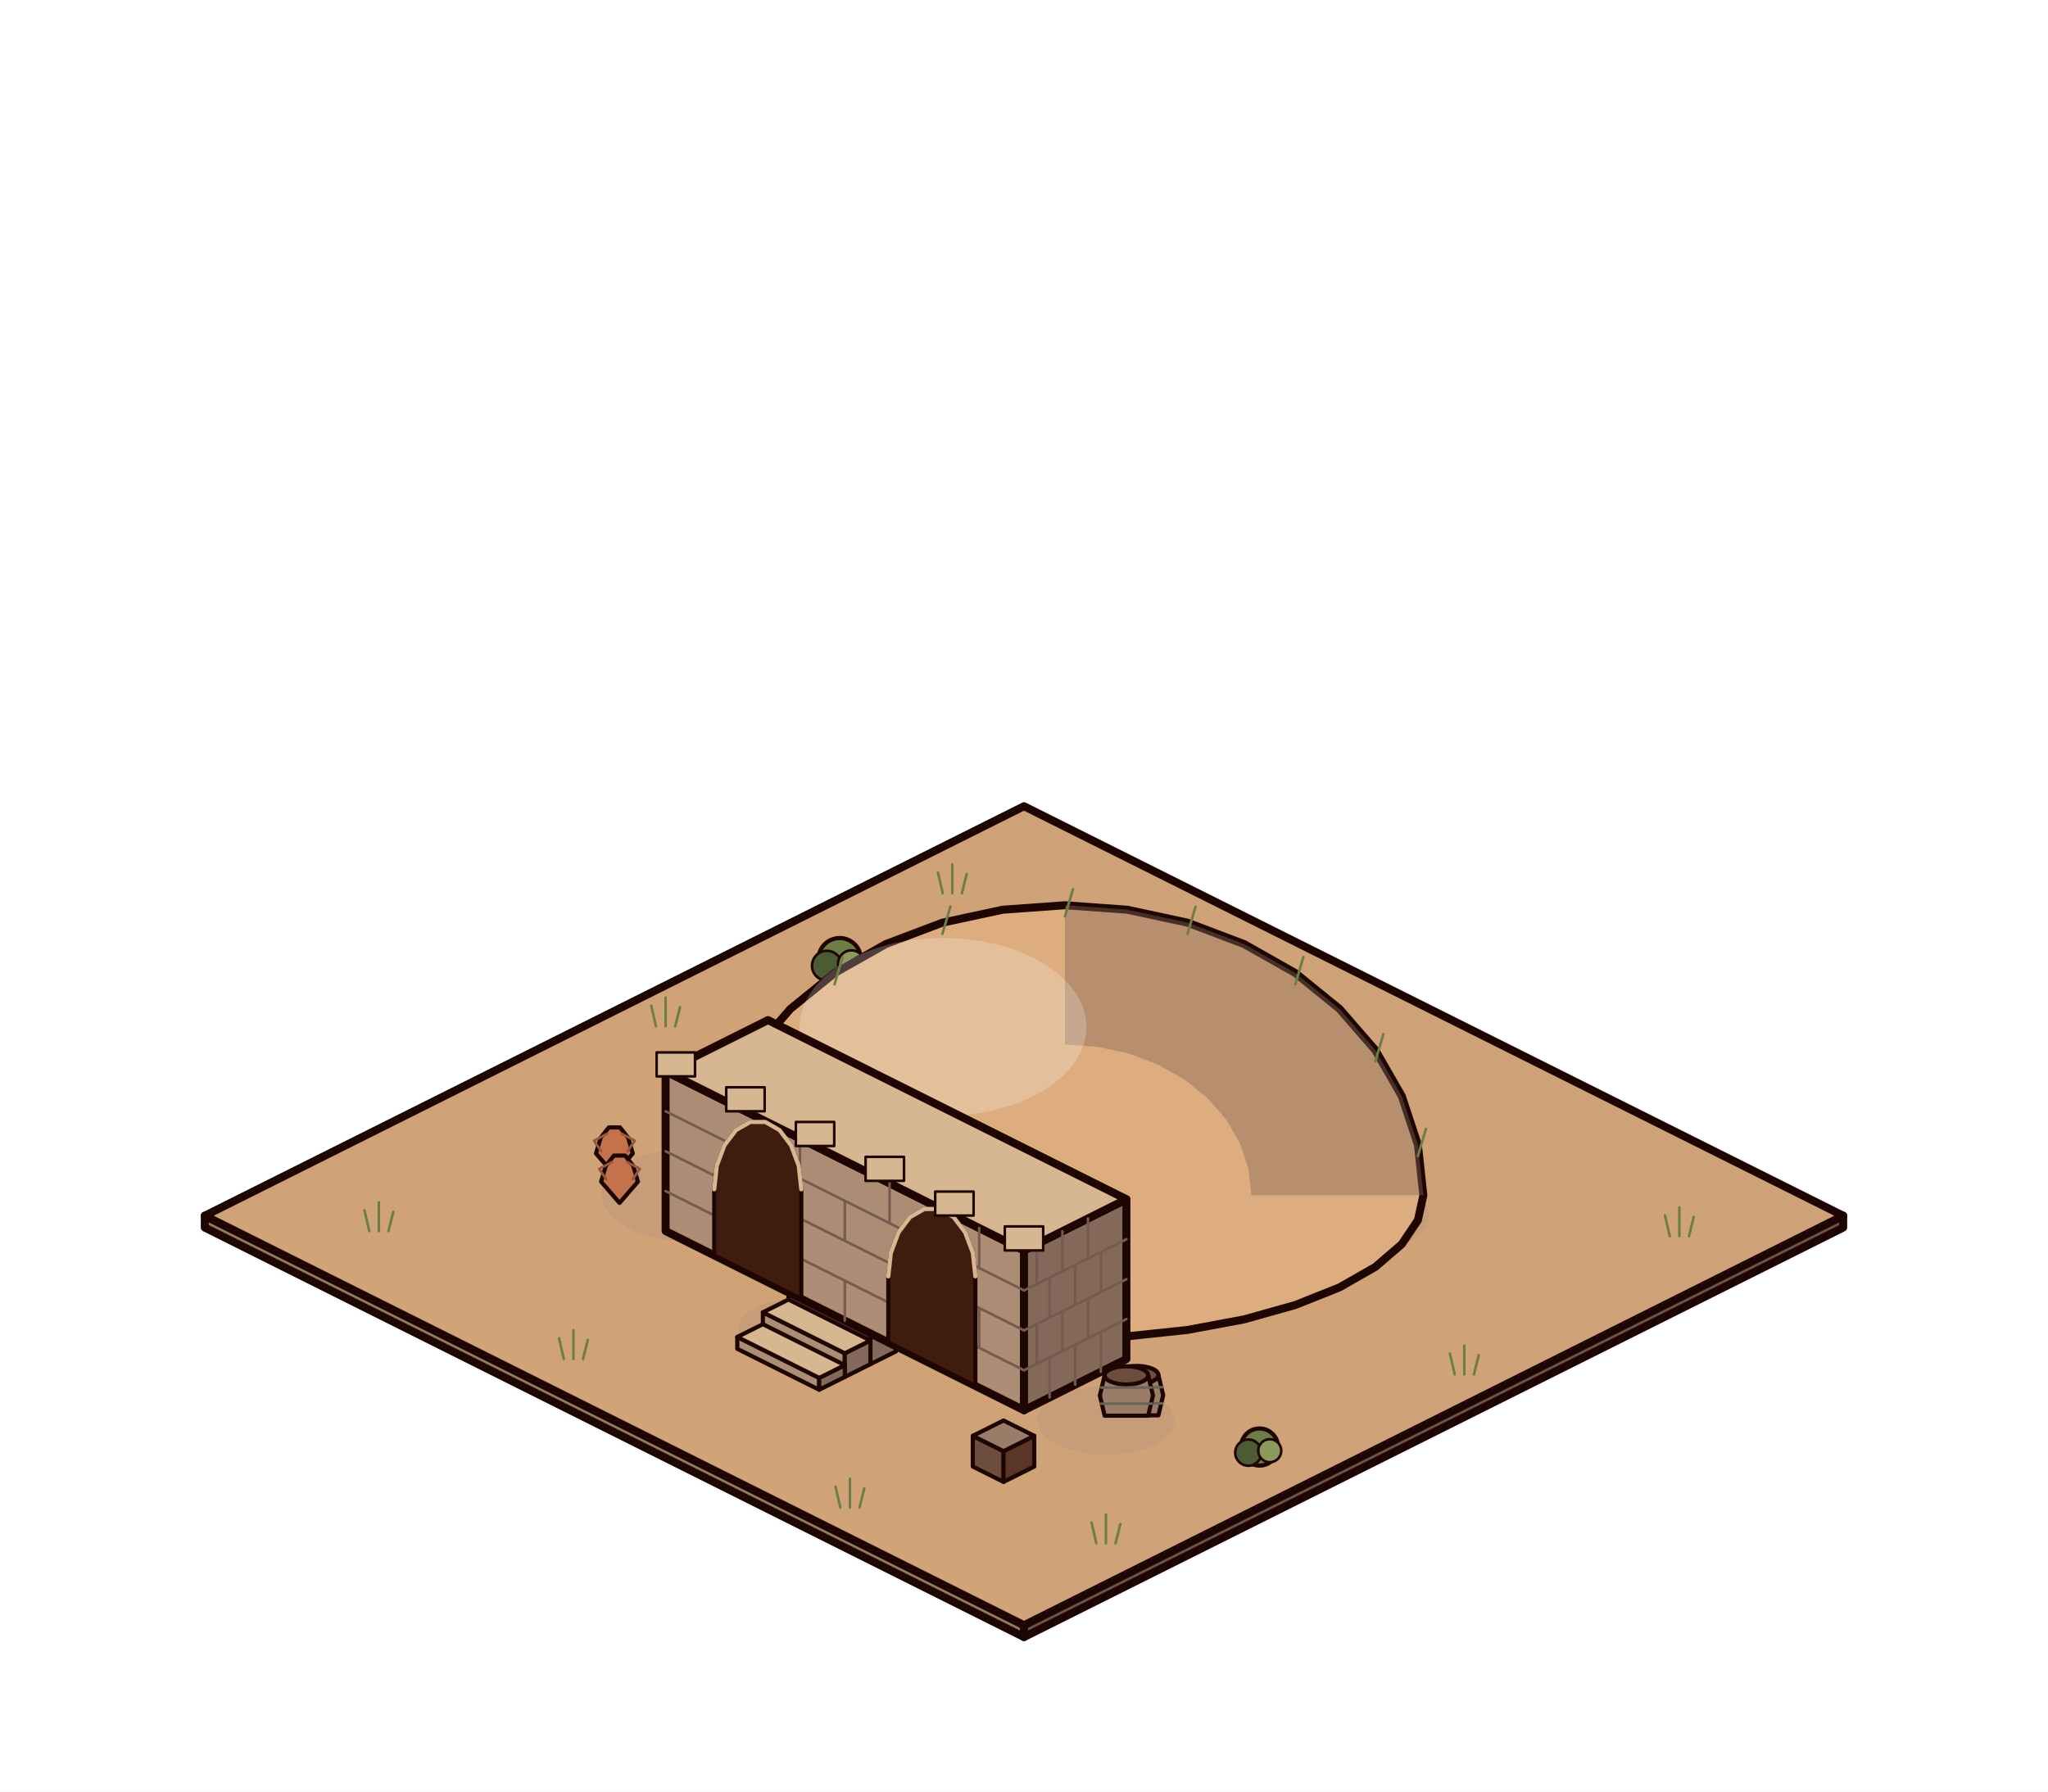
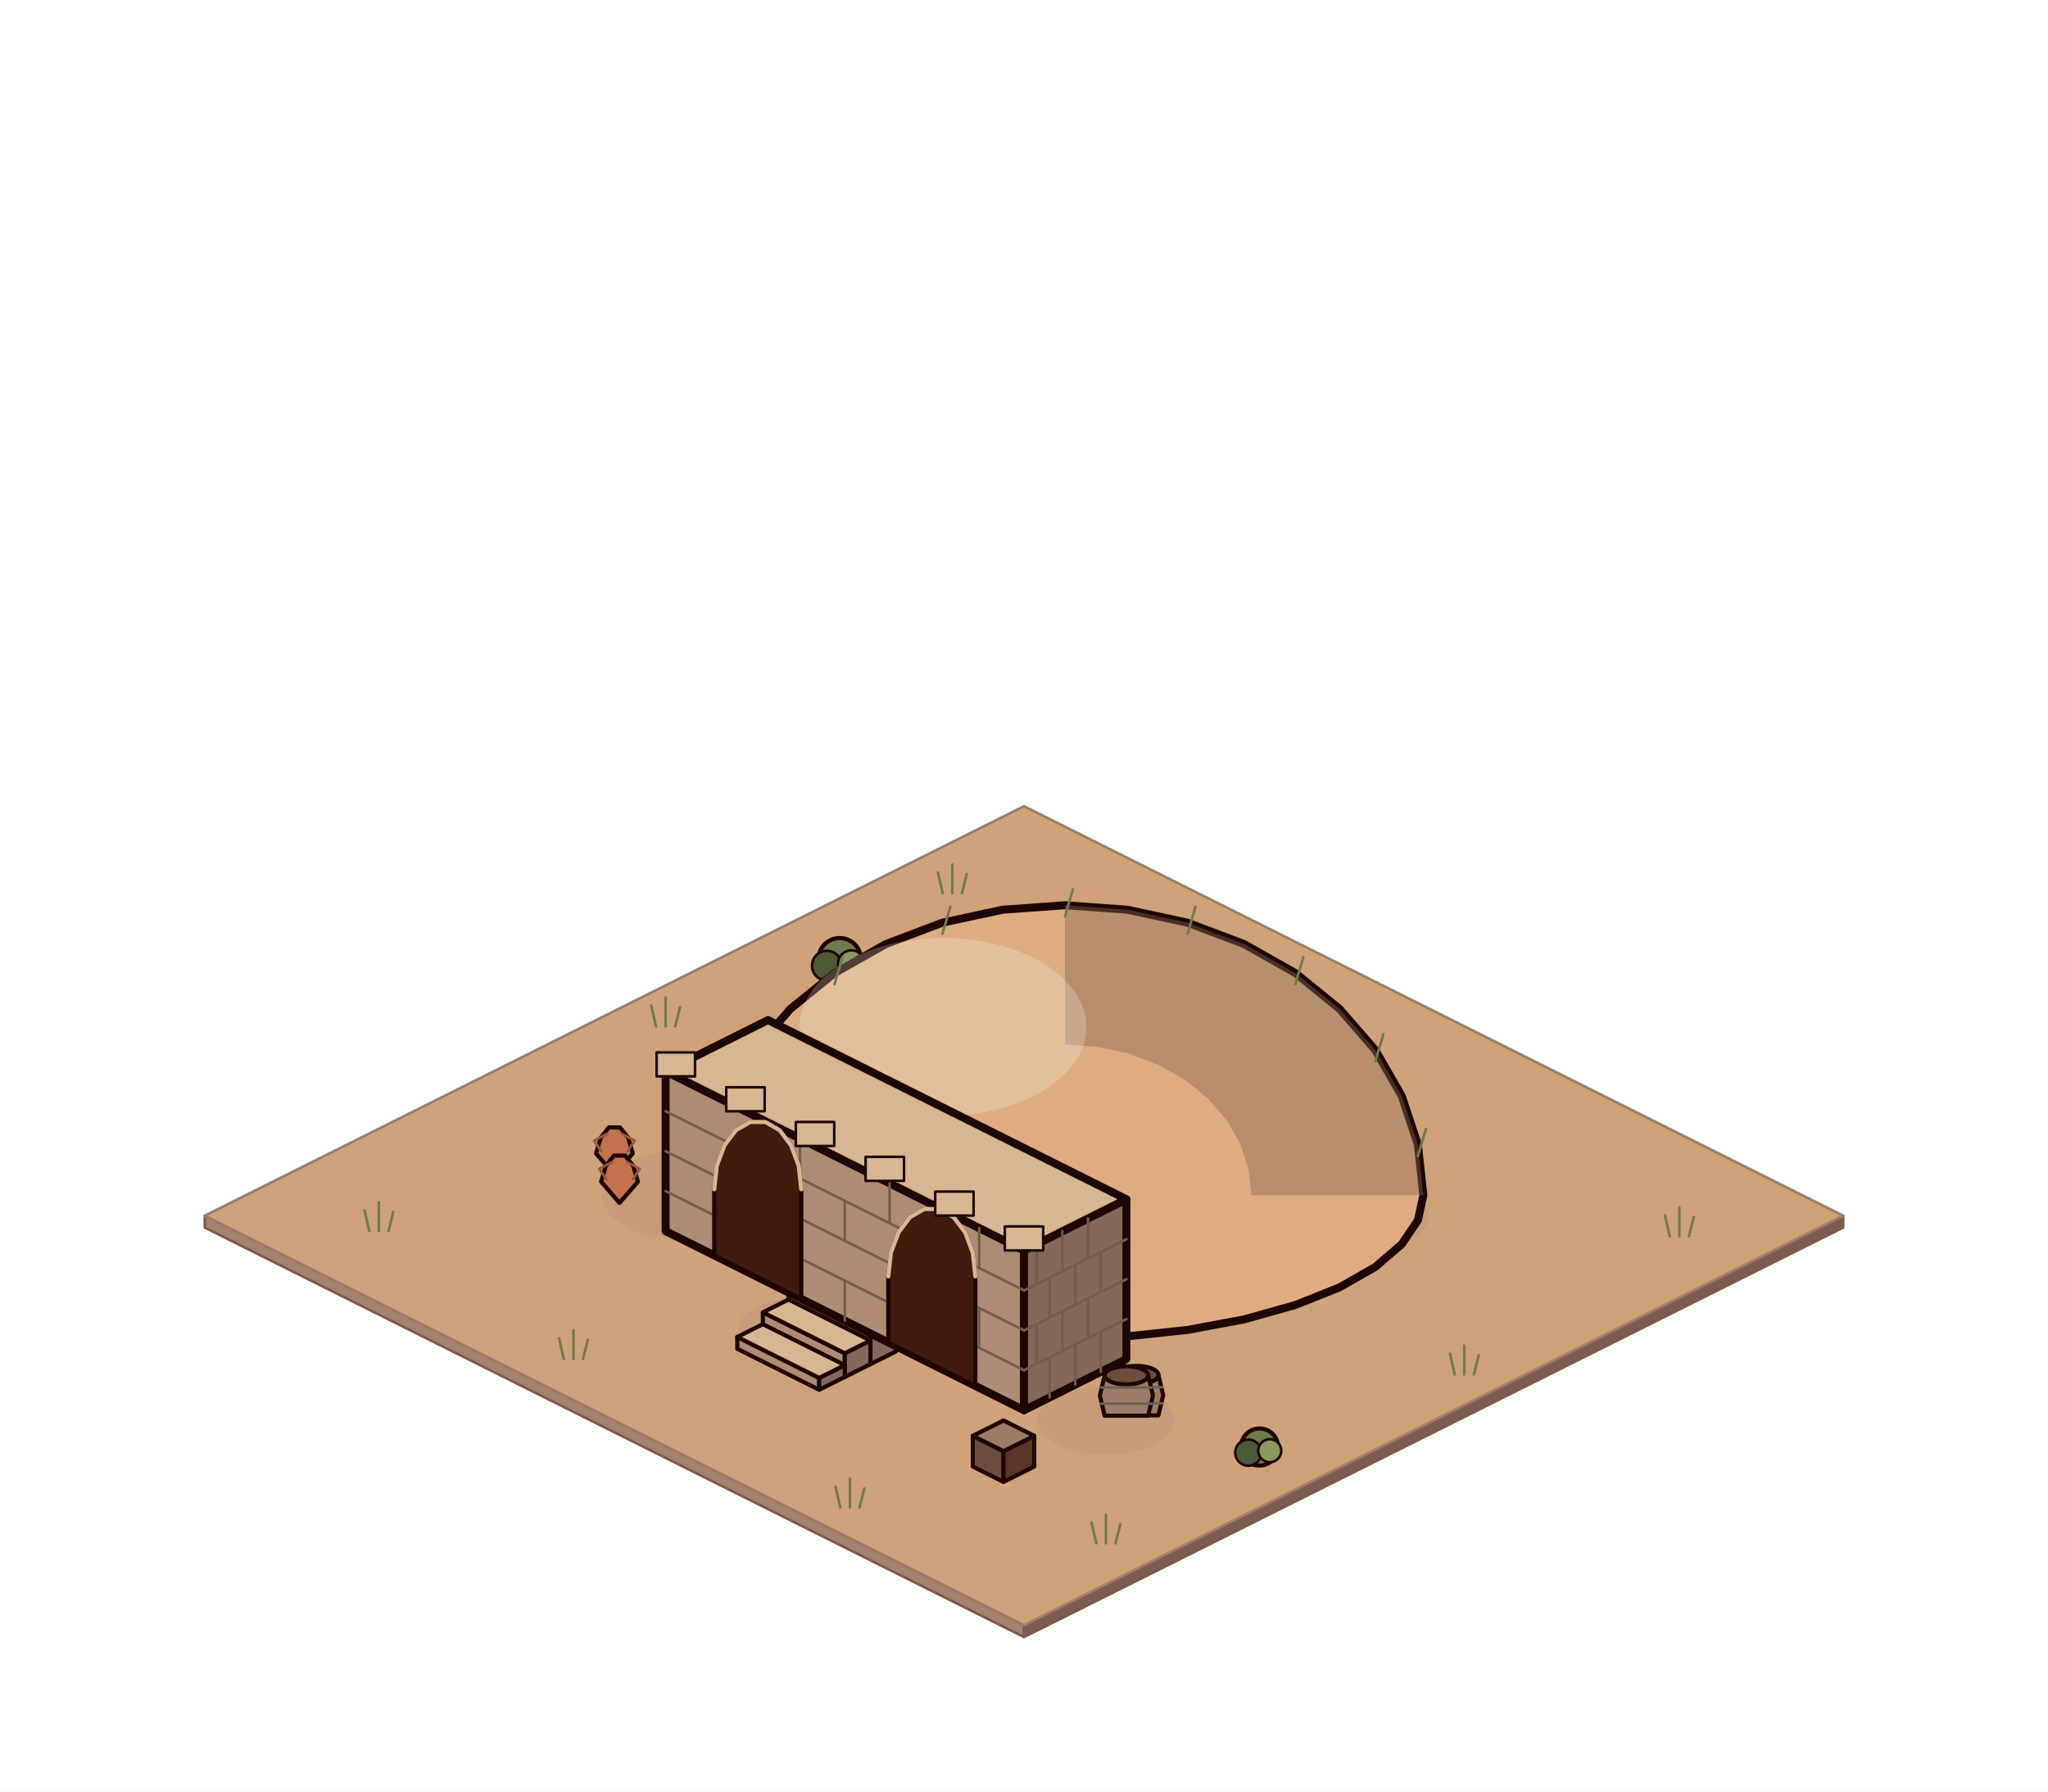
<svg xmlns="http://www.w3.org/2000/svg" viewBox="-640 -760 1280 1120" width="1280" height="1120">
  <rect x="-640" y="-760" width="1280" height="1120" fill="#ffffff" />
-   <polygon points="-512.0,0.0 0.0,256.0 0.0,263.4 -512.0,7.4" fill="#947864" stroke="#1e0702" stroke-width="5.0" stroke-linejoin="round" />
-   <polygon points="0.0,256.0 512.0,0.0 512.0,7.4 0.0,263.4" fill="#6c5548" stroke="#1e0702" stroke-width="5.0" stroke-linejoin="round" />
-   <polygon points="0.0,-256.0 512.0,0.0 0.0,256.0 -512.0,0.0" fill="#cfa278" stroke="#1e0702" stroke-width="5.0" stroke-linejoin="round" />
+   <polygon points="-512.0,0.0 0.0,256.0 0.0,263.4 -512.0,7.4" fill="#a2836d" stroke="#765d50" stroke-width="1.6" stroke-linejoin="round" />
+   <polygon points="0.0,256.0 512.0,0.0 512.0,7.4 0.0,263.4" fill="#765d50" stroke="#765d50" stroke-width="1.6" stroke-linejoin="round" />
+   <polygon points="0.0,-256.0 512.0,0.0 0.0,256.0 -512.0,0.0" fill="#cfa278" stroke="#9b7e69" stroke-width="1.6" stroke-linejoin="round" />
  <ellipse cx="-204.8" cy="-12.8" rx="59.1" ry="29.6" fill="#b7947c" stroke="none" fill-opacity="0.35" />
  <ellipse cx="204.8" cy="0.0" rx="48.4" ry="24.2" fill="#b7947c" stroke="none" fill-opacity="0.35" />
  <ellipse cx="-140.8" cy="70.4" rx="37.6" ry="18.8" fill="#b7947c" stroke="none" fill-opacity="0.35" />
  <ellipse cx="51.2" cy="128.0" rx="43.0" ry="21.5" fill="#b7947c" stroke="none" fill-opacity="0.35" />
  <line x1="-50.8" y1="-201.6" x2="-53.8" y2="-214.6" stroke="#6e7d48" stroke-width="1.6" stroke-linecap="round" />
  <line x1="-44.8" y1="-201.6" x2="-44.8" y2="-219.6" stroke="#6e7d48" stroke-width="1.6" stroke-linecap="round" />
  <line x1="-38.8" y1="-201.6" x2="-35.8" y2="-213.6" stroke="#6e7d48" stroke-width="1.6" stroke-linecap="round" />
  <circle cx="-115.2" cy="-160.3" r="13.3" fill="#6e7d48" stroke="#1e0702" stroke-width="2.6" />
  <circle cx="-123.2" cy="-156.3" r="9.3" fill="#4d5a36" stroke="#1e0702" stroke-width="1.6" />
  <circle cx="-107.9" cy="-157.6" r="8.3" fill="#8a9a5c" stroke="#1e0702" stroke-width="1.6" />
  <line x1="-230.0" y1="-118.4" x2="-233.0" y2="-131.4" stroke="#6e7d48" stroke-width="1.6" stroke-linecap="round" />
  <line x1="-224.0" y1="-118.4" x2="-224.0" y2="-136.4" stroke="#6e7d48" stroke-width="1.6" stroke-linecap="round" />
  <line x1="-218.0" y1="-118.4" x2="-215.0" y2="-130.4" stroke="#6e7d48" stroke-width="1.6" stroke-linecap="round" />
  <polygon points="-256.0,-25.6 -267.5,-38.9 -264.6,-48.7 -259.5,-55.2 -252.5,-55.2 -247.4,-48.7 -244.5,-38.9" fill="#c4724c" stroke="#1e0702" stroke-width="2.6" stroke-linejoin="round" />
  <polyline points="-260.6,-51.2 -268.7,-46.9 -264.3,-40.4" fill="none" stroke="#95583e" stroke-width="1.6" stroke-linejoin="round" stroke-linecap="round" />
  <polyline points="-251.4,-51.2 -243.3,-46.9 -247.7,-40.4" fill="none" stroke="#95583e" stroke-width="1.6" stroke-linejoin="round" stroke-linecap="round" />
  <polygon points="-252.8,-8.0 -264.3,-21.3 -261.4,-31.1 -256.3,-37.6 -249.3,-37.6 -244.2,-31.1 -241.3,-21.3" fill="#c4724c" stroke="#1e0702" stroke-width="2.6" stroke-linejoin="round" />
  <polyline points="-257.4,-33.6 -265.5,-29.3 -261.1,-22.8" fill="none" stroke="#95583e" stroke-width="1.6" stroke-linejoin="round" stroke-linecap="round" />
  <polyline points="-248.2,-33.6 -240.1,-29.3 -244.5,-22.8" fill="none" stroke="#95583e" stroke-width="1.6" stroke-linejoin="round" stroke-linecap="round" />
  <line x1="-409.2" y1="9.6" x2="-412.2" y2="-3.4" stroke="#6e7d48" stroke-width="1.6" stroke-linecap="round" />
  <line x1="-403.2" y1="9.6" x2="-403.2" y2="-8.4" stroke="#6e7d48" stroke-width="1.6" stroke-linecap="round" />
  <line x1="-397.2" y1="9.6" x2="-394.2" y2="-2.4" stroke="#6e7d48" stroke-width="1.6" stroke-linecap="round" />
  <line x1="403.6" y1="12.8" x2="400.6" y2="-0.2" stroke="#6e7d48" stroke-width="1.6" stroke-linecap="round" />
  <line x1="409.6" y1="12.8" x2="409.6" y2="-5.2" stroke="#6e7d48" stroke-width="1.6" stroke-linecap="round" />
  <line x1="415.6" y1="12.8" x2="418.6" y2="0.8" stroke="#6e7d48" stroke-width="1.6" stroke-linecap="round" />
  <polygon points="-198.4,-12.8 -195.0,-44.3 -184.9,-74.8 -168.4,-103.5 -146.0,-129.3 -118.4,-151.7 -86.4,-169.8 -51.0,-183.2 -13.3,-191.3 25.6,-194.1 64.5,-191.3 102.2,-183.2 137.6,-169.8 169.6,-151.7 197.2,-129.3 219.6,-103.5 236.1,-74.8 246.2,-44.3 249.6,-12.8 249.6,-12.8 246.2,2.8 236.1,17.8 219.6,32.0 197.2,44.8 169.6,55.8 137.6,64.8 102.2,71.4 64.5,75.4 25.6,76.8 -13.3,75.4 -51.0,71.4 -86.4,64.8 -118.4,55.8 -146.0,44.8 -168.4,32.0 -184.9,17.8 -195.0,2.8 -198.4,-12.8" fill="#ddad80" stroke="#1e0702" stroke-width="5.0" stroke-linejoin="round" />
  <polygon points="25.6,-194.1 64.5,-191.3 102.2,-183.2 137.6,-169.8 169.6,-151.7 197.2,-129.3 219.6,-103.5 236.1,-74.8 246.2,-44.3 249.6,-12.8 142.1,-12.8 140.3,-29.2 135.1,-45.0 126.5,-59.9 114.8,-73.4 100.5,-85.0 83.8,-94.4 65.4,-101.4 45.8,-105.6 25.6,-107.1" fill="#846859" stroke="none" fill-opacity="0.42" />
  <ellipse cx="-50.6" cy="-118.0" rx="89.6" ry="55.6" fill="#ffffff" stroke="none" fill-opacity="0.22" />
  <line x1="-195.0" y1="-37.3" x2="-190.0" y2="-54.3" stroke="#6e7d48" stroke-width="1.6" stroke-linecap="round" />
  <line x1="-168.4" y1="-96.5" x2="-163.4" y2="-113.5" stroke="#6e7d48" stroke-width="1.6" stroke-linecap="round" />
  <line x1="-118.4" y1="-144.7" x2="-113.4" y2="-161.7" stroke="#6e7d48" stroke-width="1.6" stroke-linecap="round" />
  <line x1="-51.0" y1="-176.2" x2="-46.0" y2="-193.2" stroke="#6e7d48" stroke-width="1.6" stroke-linecap="round" />
  <line x1="25.6" y1="-187.1" x2="30.6" y2="-204.1" stroke="#6e7d48" stroke-width="1.6" stroke-linecap="round" />
  <line x1="102.2" y1="-176.2" x2="107.2" y2="-193.2" stroke="#6e7d48" stroke-width="1.6" stroke-linecap="round" />
  <line x1="169.6" y1="-144.7" x2="174.6" y2="-161.7" stroke="#6e7d48" stroke-width="1.6" stroke-linecap="round" />
  <line x1="219.6" y1="-96.5" x2="224.6" y2="-113.5" stroke="#6e7d48" stroke-width="1.6" stroke-linecap="round" />
  <line x1="246.2" y1="-37.3" x2="251.2" y2="-54.3" stroke="#6e7d48" stroke-width="1.6" stroke-linecap="round" />
  <line x1="-287.6" y1="89.6" x2="-290.6" y2="76.6" stroke="#6e7d48" stroke-width="1.6" stroke-linecap="round" />
  <line x1="-281.6" y1="89.6" x2="-281.6" y2="71.6" stroke="#6e7d48" stroke-width="1.6" stroke-linecap="round" />
  <line x1="-275.6" y1="89.6" x2="-272.6" y2="77.6" stroke="#6e7d48" stroke-width="1.6" stroke-linecap="round" />
  <polygon points="-147.2,67.2 -96.0,92.8 -96.0,70.6 -147.2,45.0" fill="#ad8c75" stroke="#1e0702" stroke-width="2.6" stroke-linejoin="round" />
  <polygon points="-96.0,92.8 -80.0,84.8 -80.0,62.6 -96.0,70.6" fill="#846859" stroke="#1e0702" stroke-width="2.6" stroke-linejoin="round" />
  <polygon points="-131.2,37.0 -80.0,62.6 -96.0,70.6 -147.2,45.0" fill="#d7b791" stroke="#1e0702" stroke-width="2.6" stroke-linejoin="round" />
  <line x1="269.2" y1="99.2" x2="266.2" y2="86.2" stroke="#6e7d48" stroke-width="1.6" stroke-linecap="round" />
  <line x1="275.2" y1="99.2" x2="275.2" y2="81.2" stroke="#6e7d48" stroke-width="1.6" stroke-linecap="round" />
  <line x1="281.2" y1="99.2" x2="284.2" y2="87.2" stroke="#6e7d48" stroke-width="1.6" stroke-linecap="round" />
  <polygon points="-163.2,75.2 -112.0,100.8 -112.0,86.0 -163.2,60.4" fill="#ad8c75" stroke="#1e0702" stroke-width="2.6" stroke-linejoin="round" />
  <polygon points="-112.0,100.8 -96.0,92.8 -96.0,78.0 -112.0,86.0" fill="#846859" stroke="#1e0702" stroke-width="2.6" stroke-linejoin="round" />
  <polygon points="-147.2,52.4 -96.0,78.0 -112.0,86.0 -163.2,60.4" fill="#d7b791" stroke="#1e0702" stroke-width="2.6" stroke-linejoin="round" />
  <polygon points="-179.2,83.2 -128.0,108.8 -128.0,101.4 -179.2,75.8" fill="#ad8c75" stroke="#1e0702" stroke-width="2.6" stroke-linejoin="round" />
  <polygon points="-128.0,108.8 -112.0,100.8 -112.0,93.4 -128.0,101.4" fill="#846859" stroke="#1e0702" stroke-width="2.6" stroke-linejoin="round" />
  <polygon points="-163.2,67.8 -112.0,93.4 -128.0,101.4 -179.2,75.8" fill="#d7b791" stroke="#1e0702" stroke-width="2.6" stroke-linejoin="round" />
  <polygon points="-224.0,9.6 0.0,121.6 0.0,21.7 -224.0,-90.3" fill="#ad8c75" stroke="#1e0702" stroke-width="5.0" stroke-linejoin="round" />
  <polygon points="0.0,121.6 64.0,89.6 64.0,-10.3 0.0,21.7" fill="#846859" stroke="#1e0702" stroke-width="5.0" stroke-linejoin="round" />
  <polygon points="-160.0,-122.3 64.0,-10.3 0.0,21.7 -224.0,-90.3" fill="#d7b791" stroke="#1e0702" stroke-width="5.0" stroke-linejoin="round" />
  <line x1="-168.0" y1="37.6" x2="-168.0" y2="12.6" stroke="#745b4e" stroke-width="1.6" stroke-linecap="round" />
  <line x1="48.0" y1="97.6" x2="48.0" y2="72.6" stroke="#745b4e" stroke-width="1.6" stroke-linecap="round" />
  <line x1="-112.0" y1="65.6" x2="-112.0" y2="40.6" stroke="#745b4e" stroke-width="1.6" stroke-linecap="round" />
  <line x1="32.0" y1="105.6" x2="32.0" y2="80.6" stroke="#745b4e" stroke-width="1.6" stroke-linecap="round" />
  <line x1="-56.0" y1="93.6" x2="-56.0" y2="68.6" stroke="#745b4e" stroke-width="1.6" stroke-linecap="round" />
  <line x1="16.0" y1="113.6" x2="16.0" y2="88.6" stroke="#745b4e" stroke-width="1.6" stroke-linecap="round" />
  <line x1="-224.0" y1="-15.4" x2="0.0" y2="96.6" stroke="#745b4e" stroke-width="1.6" stroke-linecap="round" />
  <line x1="0.0" y1="96.6" x2="64.0" y2="64.6" stroke="#745b4e" stroke-width="1.6" stroke-linecap="round" />
  <line x1="-140.0" y1="26.6" x2="-140.0" y2="1.7" stroke="#745b4e" stroke-width="1.6" stroke-linecap="round" />
  <line x1="40.0" y1="76.6" x2="40.0" y2="51.7" stroke="#745b4e" stroke-width="1.6" stroke-linecap="round" />
  <line x1="-84.0" y1="54.6" x2="-84.0" y2="29.7" stroke="#745b4e" stroke-width="1.6" stroke-linecap="round" />
  <line x1="24.0" y1="84.6" x2="24.0" y2="59.7" stroke="#745b4e" stroke-width="1.6" stroke-linecap="round" />
  <line x1="-28.0" y1="82.6" x2="-28.0" y2="57.7" stroke="#745b4e" stroke-width="1.6" stroke-linecap="round" />
  <line x1="8.0" y1="92.6" x2="8.0" y2="67.7" stroke="#745b4e" stroke-width="1.6" stroke-linecap="round" />
  <line x1="-224.0" y1="-40.3" x2="0.0" y2="71.7" stroke="#745b4e" stroke-width="1.6" stroke-linecap="round" />
  <line x1="0.0" y1="71.7" x2="64.0" y2="39.7" stroke="#745b4e" stroke-width="1.6" stroke-linecap="round" />
  <line x1="-168.0" y1="-12.3" x2="-168.0" y2="-37.3" stroke="#745b4e" stroke-width="1.6" stroke-linecap="round" />
  <line x1="48.0" y1="47.7" x2="48.0" y2="22.7" stroke="#745b4e" stroke-width="1.6" stroke-linecap="round" />
  <line x1="-112.0" y1="15.7" x2="-112.0" y2="-9.3" stroke="#745b4e" stroke-width="1.6" stroke-linecap="round" />
  <line x1="32.0" y1="55.7" x2="32.0" y2="30.7" stroke="#745b4e" stroke-width="1.6" stroke-linecap="round" />
  <line x1="-56.0" y1="43.7" x2="-56.0" y2="18.7" stroke="#745b4e" stroke-width="1.6" stroke-linecap="round" />
  <line x1="16.0" y1="63.7" x2="16.0" y2="38.7" stroke="#745b4e" stroke-width="1.6" stroke-linecap="round" />
  <line x1="-224.0" y1="-65.3" x2="0.0" y2="46.7" stroke="#745b4e" stroke-width="1.6" stroke-linecap="round" />
  <line x1="0.0" y1="46.7" x2="64.0" y2="14.7" stroke="#745b4e" stroke-width="1.6" stroke-linecap="round" />
  <line x1="-140.0" y1="-23.3" x2="-140.0" y2="-48.3" stroke="#745b4e" stroke-width="1.6" stroke-linecap="round" />
  <line x1="40.0" y1="26.7" x2="40.0" y2="1.7" stroke="#745b4e" stroke-width="1.6" stroke-linecap="round" />
  <line x1="-84.0" y1="4.7" x2="-84.0" y2="-20.3" stroke="#745b4e" stroke-width="1.6" stroke-linecap="round" />
  <line x1="24.0" y1="34.7" x2="24.0" y2="9.7" stroke="#745b4e" stroke-width="1.6" stroke-linecap="round" />
  <line x1="-28.0" y1="32.7" x2="-28.0" y2="7.7" stroke="#745b4e" stroke-width="1.6" stroke-linecap="round" />
  <line x1="8.0" y1="42.7" x2="8.0" y2="17.7" stroke="#745b4e" stroke-width="1.6" stroke-linecap="round" />
  <polygon points="-193.6,24.8 -193.6,-16.5 -193.6,-16.5 -192.0,-31.2 -187.2,-44.0 -180.0,-53.5 -171.1,-58.6 -161.7,-58.6 -152.8,-53.5 -145.6,-44.0 -140.8,-31.2 -139.2,-16.5 -139.2,-16.5 -139.2,52.0" fill="#3f1c0d" stroke="#1e0702" stroke-width="2.6" stroke-linejoin="round" />
  <polyline points="-193.6,-16.5 -193.6,-16.5 -192.0,-31.2 -187.2,-44.0 -180.0,-53.5 -171.1,-58.6 -161.7,-58.6 -152.8,-53.5 -145.6,-44.0 -140.8,-31.2 -139.2,-16.5 -139.2,-16.5" fill="none" stroke="#d7b791" stroke-width="2.6" stroke-linejoin="round" stroke-linecap="round" />
  <polygon points="-84.8,79.2 -84.8,37.9 -84.8,37.9 -83.2,23.2 -78.4,10.4 -71.2,0.9 -62.3,-4.2 -52.9,-4.2 -44.0,0.9 -36.8,10.4 -32.0,23.2 -30.4,37.9 -30.4,37.9 -30.4,106.4" fill="#3f1c0d" stroke="#1e0702" stroke-width="2.6" stroke-linejoin="round" />
  <polyline points="-84.8,37.9 -84.8,37.9 -83.2,23.2 -78.4,10.4 -71.2,0.9 -62.3,-4.2 -52.9,-4.2 -44.0,0.9 -36.8,10.4 -32.0,23.2 -30.4,37.9 -30.4,37.9" fill="none" stroke="#d7b791" stroke-width="2.6" stroke-linejoin="round" stroke-linecap="round" />
  <polygon points="-229.6,-87.1 -205.6,-87.1 -205.6,-102.1 -229.6,-102.1" fill="#d7b791" stroke="#1e0702" stroke-width="1.6" stroke-linejoin="round" />
  <polygon points="-186.1,-65.3 -162.1,-65.3 -162.1,-80.3 -186.1,-80.3" fill="#d7b791" stroke="#1e0702" stroke-width="1.6" stroke-linejoin="round" />
  <polygon points="-142.6,-43.6 -118.6,-43.6 -118.6,-58.6 -142.6,-58.6" fill="#d7b791" stroke="#1e0702" stroke-width="1.6" stroke-linejoin="round" />
  <polygon points="-99.0,-21.8 -75.0,-21.8 -75.0,-36.8 -99.0,-36.8" fill="#d7b791" stroke="#1e0702" stroke-width="1.6" stroke-linejoin="round" />
  <polygon points="-55.5,-0.1 -31.5,-0.1 -31.5,-15.1 -55.5,-15.1" fill="#d7b791" stroke="#1e0702" stroke-width="1.6" stroke-linejoin="round" />
  <polygon points="-12.0,21.7 12.0,21.7 12.0,6.7 -12.0,6.7" fill="#d7b791" stroke="#1e0702" stroke-width="1.6" stroke-linejoin="round" />
  <polygon points="56.8,124.8 53.8,112.2 56.8,99.6 84.0,99.6 87.0,112.2 84.0,124.8" fill="#9b7c68" stroke="#1e0702" stroke-width="2.6" stroke-linejoin="round" />
  <ellipse cx="70.4" cy="99.6" rx="13.6" ry="5.7" fill="#6d4d3d" stroke="#1e0702" stroke-width="2.6" />
  <line x1="54.4" y1="117.3" x2="86.4" y2="117.3" stroke="#6b6258" stroke-width="1.6" stroke-linecap="round" />
  <line x1="54.4" y1="107.2" x2="86.4" y2="107.2" stroke="#6b6258" stroke-width="1.6" stroke-linecap="round" />
  <polygon points="50.4,125.0 47.4,112.4 50.4,99.8 77.6,99.8 80.6,112.4 77.6,125.0" fill="#9b7c68" stroke="#1e0702" stroke-width="2.6" stroke-linejoin="round" />
  <ellipse cx="64.0" cy="99.8" rx="13.6" ry="5.7" fill="#6d4d3d" stroke="#1e0702" stroke-width="2.6" />
  <line x1="48.0" y1="117.5" x2="80.0" y2="117.5" stroke="#6b6258" stroke-width="1.6" stroke-linecap="round" />
  <line x1="48.0" y1="107.4" x2="80.0" y2="107.4" stroke="#6b6258" stroke-width="1.6" stroke-linecap="round" />
  <circle cx="147.2" cy="144.6" r="11.6" fill="#6e7d48" stroke="#1e0702" stroke-width="2.6" />
  <circle cx="140.2" cy="148.1" r="8.2" fill="#4d5a36" stroke="#1e0702" stroke-width="1.6" />
  <circle cx="153.6" cy="146.9" r="7.2" fill="#8a9a5c" stroke="#1e0702" stroke-width="1.6" />
  <line x1="-32.0" y1="156.8" x2="-12.8" y2="147.2" stroke="#3f1c0d" stroke-width="1.6" stroke-linecap="round" />
  <line x1="-32.0" y1="137.6" x2="-12.8" y2="166.4" stroke="#3f1c0d" stroke-width="1.6" stroke-linecap="round" />
  <polygon points="-32.0,156.8 -12.8,166.4 -12.8,147.2 -32.0,137.6" fill="#6d4d3d" stroke="#1e0702" stroke-width="2.6" stroke-linejoin="round" />
  <polygon points="-12.8,166.4 6.4,156.8 6.4,137.6 -12.8,147.2" fill="#593627" stroke="#1e0702" stroke-width="2.6" stroke-linejoin="round" />
  <polygon points="-12.8,128.0 6.4,137.6 -12.8,147.2 -32.0,137.6" fill="#9b7c68" stroke="#1e0702" stroke-width="2.6" stroke-linejoin="round" />
  <line x1="-114.8" y1="182.4" x2="-117.8" y2="169.4" stroke="#6e7d48" stroke-width="1.6" stroke-linecap="round" />
  <line x1="-108.8" y1="182.4" x2="-108.8" y2="164.4" stroke="#6e7d48" stroke-width="1.6" stroke-linecap="round" />
  <line x1="-102.8" y1="182.4" x2="-99.8" y2="170.4" stroke="#6e7d48" stroke-width="1.6" stroke-linecap="round" />
  <line x1="45.2" y1="204.8" x2="42.2" y2="191.8" stroke="#6e7d48" stroke-width="1.6" stroke-linecap="round" />
  <line x1="51.2" y1="204.8" x2="51.2" y2="186.8" stroke="#6e7d48" stroke-width="1.6" stroke-linecap="round" />
  <line x1="57.2" y1="204.8" x2="60.2" y2="192.8" stroke="#6e7d48" stroke-width="1.6" stroke-linecap="round" />
</svg>
